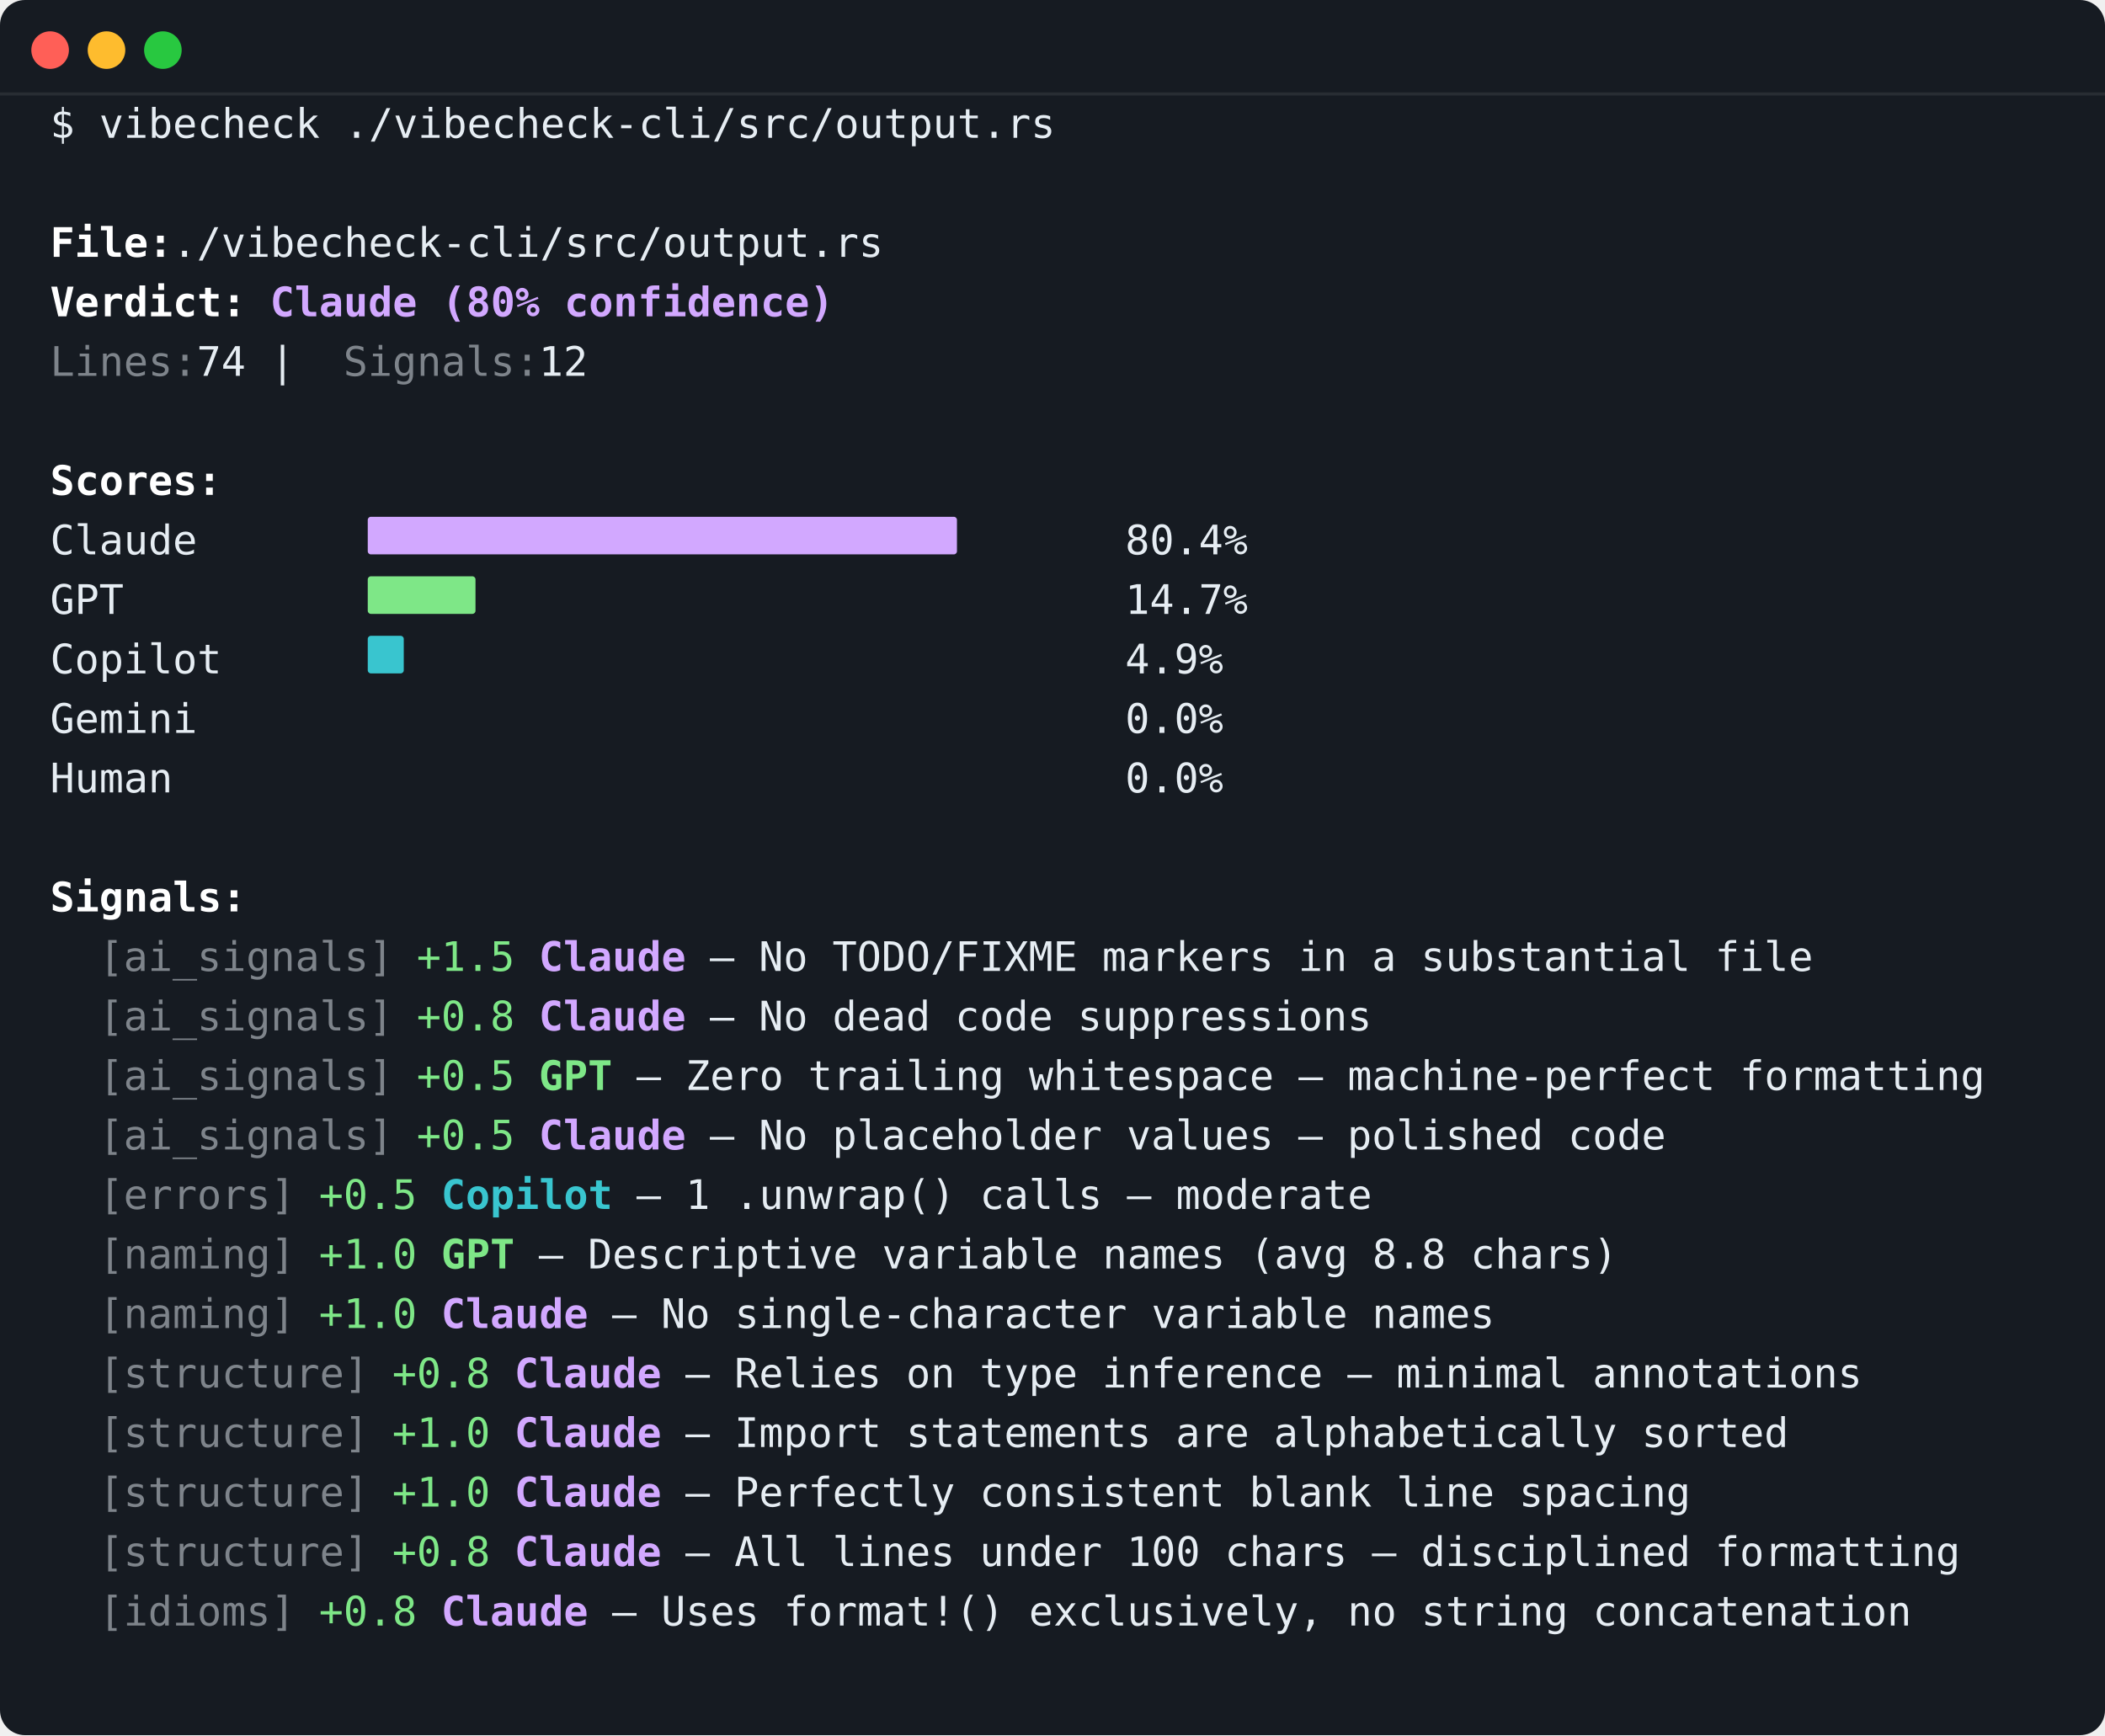
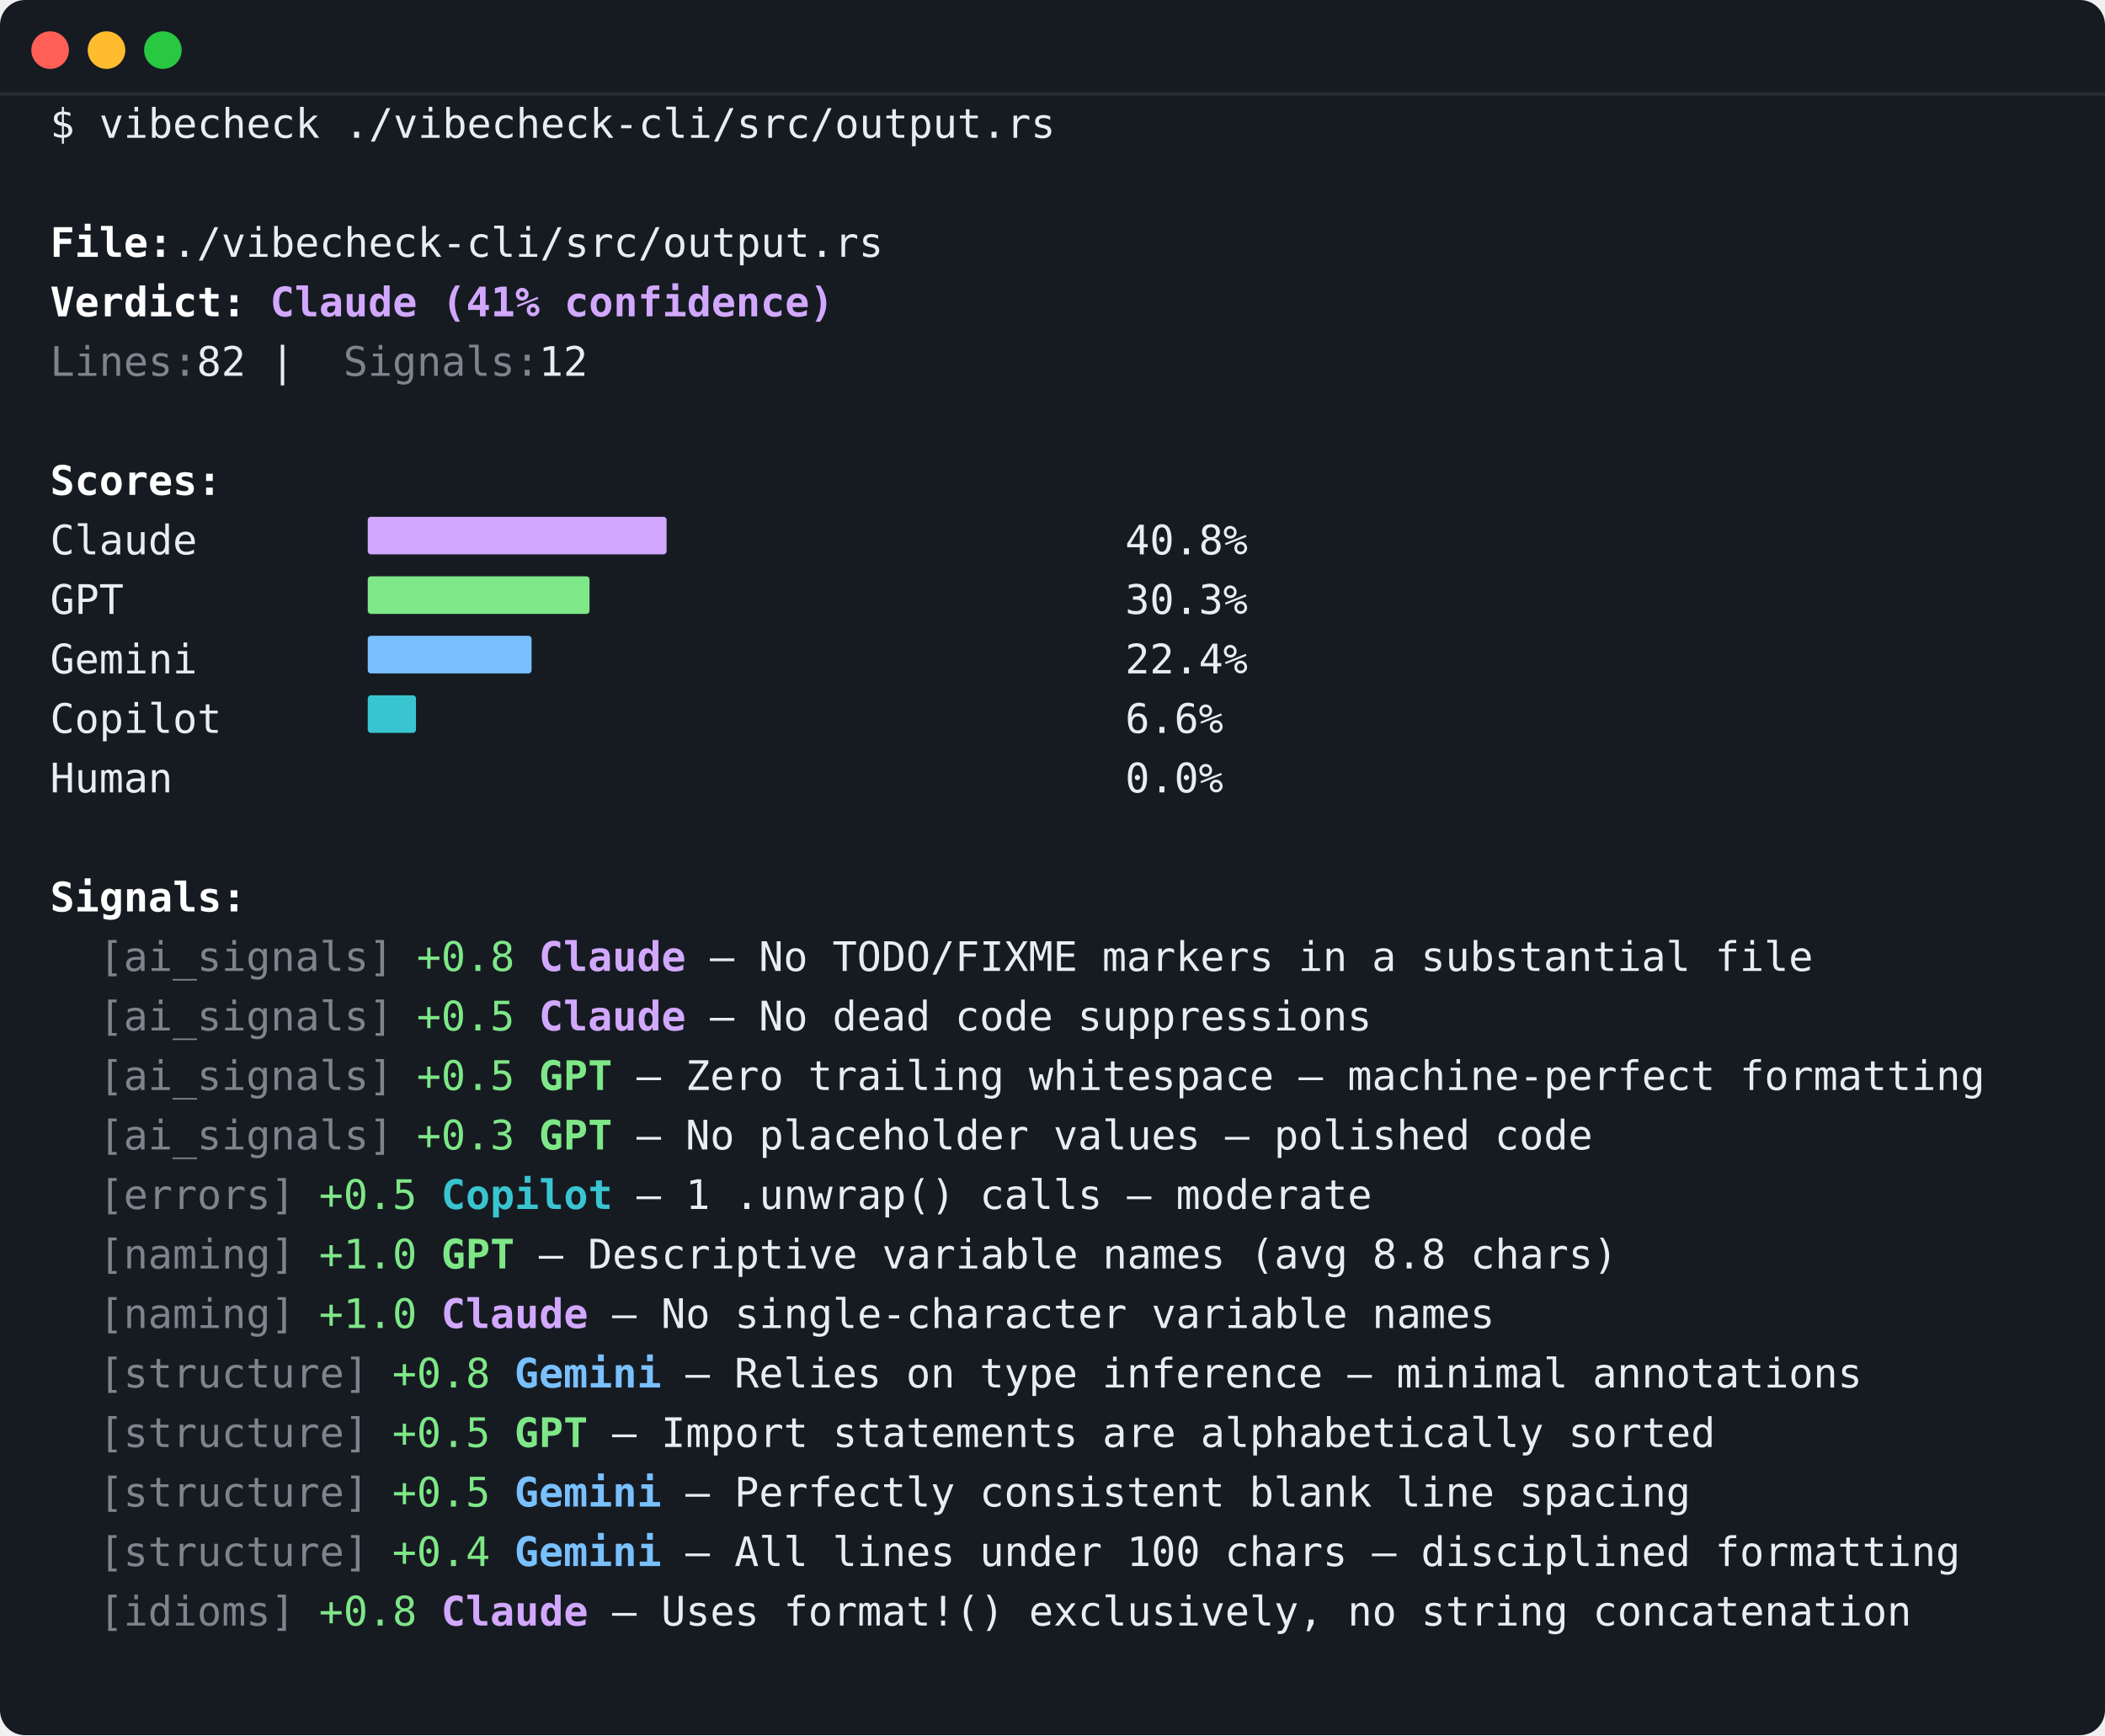
<svg xmlns="http://www.w3.org/2000/svg" viewBox="0 0 672 554" width="672" height="554">
  <rect width="672" height="554" fill="#161b22" rx="8" />
  <circle cx="16" cy="16" r="6" fill="#ff5f57" />
  <circle cx="34" cy="16" r="6" fill="#febc2e" />
  <circle cx="52" cy="16" r="6" fill="#28c840" />
  <line x1="0" y1="30" x2="672" y2="30" stroke="#ffffff" stroke-opacity="0.08" stroke-width="1" />
  <text x="16.0" y="44" font-family="ui-monospace,SFMono-Regular,'SF Mono',Menlo,Consolas,monospace" font-size="13px" fill="#e6edf3">$ vibecheck ./vibecheck-cli/src/output.rs</text>
  <text x="16.0" y="82" font-family="ui-monospace,SFMono-Regular,'SF Mono',Menlo,Consolas,monospace" font-size="13px" fill="#ffffff" font-weight="bold">File:</text>
  <text x="55.0" y="82" font-family="ui-monospace,SFMono-Regular,'SF Mono',Menlo,Consolas,monospace" font-size="13px" fill="#e6edf3"> ./vibecheck-cli/src/output.rs</text>
  <text x="16.0" y="101" font-family="ui-monospace,SFMono-Regular,'SF Mono',Menlo,Consolas,monospace" font-size="13px" fill="#ffffff" font-weight="bold">Verdict:</text>
-   <text x="86.2" y="101" font-family="ui-monospace,SFMono-Regular,'SF Mono',Menlo,Consolas,monospace" font-size="13px" fill="#d2a8ff" font-weight="bold">Claude (80% confidence)</text>
+   <text x="86.2" y="101" font-family="ui-monospace,SFMono-Regular,'SF Mono',Menlo,Consolas,monospace" font-size="13px" fill="#d2a8ff" font-weight="bold">Claude (41% confidence)</text>
  <text x="16.0" y="120" font-family="ui-monospace,SFMono-Regular,'SF Mono',Menlo,Consolas,monospace" font-size="13px" fill="#e6edf3" opacity="0.5">Lines:</text>
-   <text x="62.8" y="120" font-family="ui-monospace,SFMono-Regular,'SF Mono',Menlo,Consolas,monospace" font-size="13px" fill="#e6edf3"> 74 | </text>
+   <text x="62.8" y="120" font-family="ui-monospace,SFMono-Regular,'SF Mono',Menlo,Consolas,monospace" font-size="13px" fill="#e6edf3"> 82 | </text>
  <text x="109.6" y="120" font-family="ui-monospace,SFMono-Regular,'SF Mono',Menlo,Consolas,monospace" font-size="13px" fill="#e6edf3" opacity="0.5">Signals:</text>
  <text x="172.0" y="120" font-family="ui-monospace,SFMono-Regular,'SF Mono',Menlo,Consolas,monospace" font-size="13px" fill="#e6edf3"> 12</text>
  <text x="16.0" y="158" font-family="ui-monospace,SFMono-Regular,'SF Mono',Menlo,Consolas,monospace" font-size="13px" fill="#ffffff" font-weight="bold">Scores:</text>
  <text x="16.0" y="177" font-family="ui-monospace,SFMono-Regular,'SF Mono',Menlo,Consolas,monospace" font-size="13px" fill="#e6edf3">  Claude     </text>
-   <rect x="117.4" y="165.0" width="188.1" height="12" fill="#d2a8ff" rx="1" />
-   <text x="359.2" y="177" font-family="ui-monospace,SFMono-Regular,'SF Mono',Menlo,Consolas,monospace" font-size="13px" fill="#e6edf3">80.4%</text>
+   <rect x="117.4" y="165.0" width="95.4" height="12" fill="#d2a8ff" rx="1" />
+   <text x="359.2" y="177" font-family="ui-monospace,SFMono-Regular,'SF Mono',Menlo,Consolas,monospace" font-size="13px" fill="#e6edf3">40.8%</text>
  <text x="16.0" y="196" font-family="ui-monospace,SFMono-Regular,'SF Mono',Menlo,Consolas,monospace" font-size="13px" fill="#e6edf3">  GPT        </text>
-   <rect x="117.4" y="184.0" width="34.4" height="12" fill="#7ee787" rx="1" />
-   <text x="359.2" y="196" font-family="ui-monospace,SFMono-Regular,'SF Mono',Menlo,Consolas,monospace" font-size="13px" fill="#e6edf3">14.7%</text>
-   <text x="16.0" y="215" font-family="ui-monospace,SFMono-Regular,'SF Mono',Menlo,Consolas,monospace" font-size="13px" fill="#e6edf3">  Copilot    </text>
-   <rect x="117.4" y="203.0" width="11.5" height="12" fill="#39c5cf" rx="1" />
-   <text x="359.2" y="215" font-family="ui-monospace,SFMono-Regular,'SF Mono',Menlo,Consolas,monospace" font-size="13px" fill="#e6edf3">4.9%</text>
-   <text x="16.0" y="234" font-family="ui-monospace,SFMono-Regular,'SF Mono',Menlo,Consolas,monospace" font-size="13px" fill="#e6edf3">  Gemini     </text>
-   <text x="359.2" y="234" font-family="ui-monospace,SFMono-Regular,'SF Mono',Menlo,Consolas,monospace" font-size="13px" fill="#e6edf3">0.0%</text>
+   <rect x="117.4" y="184.0" width="70.8" height="12" fill="#7ee787" rx="1" />
+   <text x="359.2" y="196" font-family="ui-monospace,SFMono-Regular,'SF Mono',Menlo,Consolas,monospace" font-size="13px" fill="#e6edf3">30.3%</text>
+   <text x="16.0" y="215" font-family="ui-monospace,SFMono-Regular,'SF Mono',Menlo,Consolas,monospace" font-size="13px" fill="#e6edf3">  Gemini     </text>
+   <rect x="117.4" y="203.0" width="52.3" height="12" fill="#79c0ff" rx="1" />
+   <text x="359.2" y="215" font-family="ui-monospace,SFMono-Regular,'SF Mono',Menlo,Consolas,monospace" font-size="13px" fill="#e6edf3">22.4%</text>
+   <text x="16.0" y="234" font-family="ui-monospace,SFMono-Regular,'SF Mono',Menlo,Consolas,monospace" font-size="13px" fill="#e6edf3">  Copilot    </text>
+   <rect x="117.4" y="222.0" width="15.4" height="12" fill="#39c5cf" rx="1" />
+   <text x="359.2" y="234" font-family="ui-monospace,SFMono-Regular,'SF Mono',Menlo,Consolas,monospace" font-size="13px" fill="#e6edf3">6.6%</text>
  <text x="16.0" y="253" font-family="ui-monospace,SFMono-Regular,'SF Mono',Menlo,Consolas,monospace" font-size="13px" fill="#e6edf3">  Human      </text>
  <text x="359.2" y="253" font-family="ui-monospace,SFMono-Regular,'SF Mono',Menlo,Consolas,monospace" font-size="13px" fill="#e6edf3">0.0%</text>
  <text x="16.0" y="291" font-family="ui-monospace,SFMono-Regular,'SF Mono',Menlo,Consolas,monospace" font-size="13px" fill="#ffffff" font-weight="bold">Signals:</text>
  <text x="16.0" y="310" font-family="ui-monospace,SFMono-Regular,'SF Mono',Menlo,Consolas,monospace" font-size="13px" fill="#e6edf3">  </text>
  <text x="31.6" y="310" font-family="ui-monospace,SFMono-Regular,'SF Mono',Menlo,Consolas,monospace" font-size="13px" fill="#e6edf3" opacity="0.5">[ai_signals] </text>
-   <text x="133.0" y="310" font-family="ui-monospace,SFMono-Regular,'SF Mono',Menlo,Consolas,monospace" font-size="13px" fill="#7ee787">+1.5 </text>
+   <text x="133.0" y="310" font-family="ui-monospace,SFMono-Regular,'SF Mono',Menlo,Consolas,monospace" font-size="13px" fill="#7ee787">+0.8 </text>
  <text x="172.0" y="310" font-family="ui-monospace,SFMono-Regular,'SF Mono',Menlo,Consolas,monospace" font-size="13px" fill="#d2a8ff" font-weight="bold">Claude </text>
  <text x="226.6" y="310" font-family="ui-monospace,SFMono-Regular,'SF Mono',Menlo,Consolas,monospace" font-size="13px" fill="#e6edf3">— No TODO/FIXME markers in a substantial file</text>
  <text x="16.0" y="329" font-family="ui-monospace,SFMono-Regular,'SF Mono',Menlo,Consolas,monospace" font-size="13px" fill="#e6edf3">  </text>
  <text x="31.6" y="329" font-family="ui-monospace,SFMono-Regular,'SF Mono',Menlo,Consolas,monospace" font-size="13px" fill="#e6edf3" opacity="0.5">[ai_signals] </text>
-   <text x="133.0" y="329" font-family="ui-monospace,SFMono-Regular,'SF Mono',Menlo,Consolas,monospace" font-size="13px" fill="#7ee787">+0.8 </text>
+   <text x="133.0" y="329" font-family="ui-monospace,SFMono-Regular,'SF Mono',Menlo,Consolas,monospace" font-size="13px" fill="#7ee787">+0.5 </text>
  <text x="172.0" y="329" font-family="ui-monospace,SFMono-Regular,'SF Mono',Menlo,Consolas,monospace" font-size="13px" fill="#d2a8ff" font-weight="bold">Claude </text>
  <text x="226.6" y="329" font-family="ui-monospace,SFMono-Regular,'SF Mono',Menlo,Consolas,monospace" font-size="13px" fill="#e6edf3">— No dead code suppressions</text>
  <text x="16.0" y="348" font-family="ui-monospace,SFMono-Regular,'SF Mono',Menlo,Consolas,monospace" font-size="13px" fill="#e6edf3">  </text>
  <text x="31.6" y="348" font-family="ui-monospace,SFMono-Regular,'SF Mono',Menlo,Consolas,monospace" font-size="13px" fill="#e6edf3" opacity="0.5">[ai_signals] </text>
  <text x="133.0" y="348" font-family="ui-monospace,SFMono-Regular,'SF Mono',Menlo,Consolas,monospace" font-size="13px" fill="#7ee787">+0.5 </text>
  <text x="172.0" y="348" font-family="ui-monospace,SFMono-Regular,'SF Mono',Menlo,Consolas,monospace" font-size="13px" fill="#7ee787" font-weight="bold">GPT </text>
  <text x="203.2" y="348" font-family="ui-monospace,SFMono-Regular,'SF Mono',Menlo,Consolas,monospace" font-size="13px" fill="#e6edf3">— Zero trailing whitespace — machine-perfect formatting</text>
  <text x="16.0" y="367" font-family="ui-monospace,SFMono-Regular,'SF Mono',Menlo,Consolas,monospace" font-size="13px" fill="#e6edf3">  </text>
  <text x="31.6" y="367" font-family="ui-monospace,SFMono-Regular,'SF Mono',Menlo,Consolas,monospace" font-size="13px" fill="#e6edf3" opacity="0.5">[ai_signals] </text>
-   <text x="133.0" y="367" font-family="ui-monospace,SFMono-Regular,'SF Mono',Menlo,Consolas,monospace" font-size="13px" fill="#7ee787">+0.5 </text>
-   <text x="172.0" y="367" font-family="ui-monospace,SFMono-Regular,'SF Mono',Menlo,Consolas,monospace" font-size="13px" fill="#d2a8ff" font-weight="bold">Claude </text>
-   <text x="226.6" y="367" font-family="ui-monospace,SFMono-Regular,'SF Mono',Menlo,Consolas,monospace" font-size="13px" fill="#e6edf3">— No placeholder values — polished code</text>
+   <text x="133.0" y="367" font-family="ui-monospace,SFMono-Regular,'SF Mono',Menlo,Consolas,monospace" font-size="13px" fill="#7ee787">+0.3 </text>
+   <text x="172.0" y="367" font-family="ui-monospace,SFMono-Regular,'SF Mono',Menlo,Consolas,monospace" font-size="13px" fill="#7ee787" font-weight="bold">GPT </text>
+   <text x="203.2" y="367" font-family="ui-monospace,SFMono-Regular,'SF Mono',Menlo,Consolas,monospace" font-size="13px" fill="#e6edf3">— No placeholder values — polished code</text>
  <text x="16.0" y="386" font-family="ui-monospace,SFMono-Regular,'SF Mono',Menlo,Consolas,monospace" font-size="13px" fill="#e6edf3">  </text>
  <text x="31.6" y="386" font-family="ui-monospace,SFMono-Regular,'SF Mono',Menlo,Consolas,monospace" font-size="13px" fill="#e6edf3" opacity="0.5">[errors] </text>
  <text x="101.8" y="386" font-family="ui-monospace,SFMono-Regular,'SF Mono',Menlo,Consolas,monospace" font-size="13px" fill="#7ee787">+0.5 </text>
  <text x="140.8" y="386" font-family="ui-monospace,SFMono-Regular,'SF Mono',Menlo,Consolas,monospace" font-size="13px" fill="#39c5cf" font-weight="bold">Copilot </text>
  <text x="203.2" y="386" font-family="ui-monospace,SFMono-Regular,'SF Mono',Menlo,Consolas,monospace" font-size="13px" fill="#e6edf3">— 1 .unwrap() calls — moderate</text>
  <text x="16.0" y="405" font-family="ui-monospace,SFMono-Regular,'SF Mono',Menlo,Consolas,monospace" font-size="13px" fill="#e6edf3">  </text>
  <text x="31.6" y="405" font-family="ui-monospace,SFMono-Regular,'SF Mono',Menlo,Consolas,monospace" font-size="13px" fill="#e6edf3" opacity="0.5">[naming] </text>
  <text x="101.8" y="405" font-family="ui-monospace,SFMono-Regular,'SF Mono',Menlo,Consolas,monospace" font-size="13px" fill="#7ee787">+1.0 </text>
  <text x="140.8" y="405" font-family="ui-monospace,SFMono-Regular,'SF Mono',Menlo,Consolas,monospace" font-size="13px" fill="#7ee787" font-weight="bold">GPT </text>
  <text x="172.0" y="405" font-family="ui-monospace,SFMono-Regular,'SF Mono',Menlo,Consolas,monospace" font-size="13px" fill="#e6edf3">— Descriptive variable names (avg 8.8 chars)</text>
  <text x="16.0" y="424" font-family="ui-monospace,SFMono-Regular,'SF Mono',Menlo,Consolas,monospace" font-size="13px" fill="#e6edf3">  </text>
  <text x="31.6" y="424" font-family="ui-monospace,SFMono-Regular,'SF Mono',Menlo,Consolas,monospace" font-size="13px" fill="#e6edf3" opacity="0.5">[naming] </text>
  <text x="101.8" y="424" font-family="ui-monospace,SFMono-Regular,'SF Mono',Menlo,Consolas,monospace" font-size="13px" fill="#7ee787">+1.0 </text>
  <text x="140.8" y="424" font-family="ui-monospace,SFMono-Regular,'SF Mono',Menlo,Consolas,monospace" font-size="13px" fill="#d2a8ff" font-weight="bold">Claude </text>
  <text x="195.4" y="424" font-family="ui-monospace,SFMono-Regular,'SF Mono',Menlo,Consolas,monospace" font-size="13px" fill="#e6edf3">— No single-character variable names</text>
  <text x="16.0" y="443" font-family="ui-monospace,SFMono-Regular,'SF Mono',Menlo,Consolas,monospace" font-size="13px" fill="#e6edf3">  </text>
  <text x="31.6" y="443" font-family="ui-monospace,SFMono-Regular,'SF Mono',Menlo,Consolas,monospace" font-size="13px" fill="#e6edf3" opacity="0.5">[structure] </text>
  <text x="125.2" y="443" font-family="ui-monospace,SFMono-Regular,'SF Mono',Menlo,Consolas,monospace" font-size="13px" fill="#7ee787">+0.8 </text>
-   <text x="164.2" y="443" font-family="ui-monospace,SFMono-Regular,'SF Mono',Menlo,Consolas,monospace" font-size="13px" fill="#d2a8ff" font-weight="bold">Claude </text>
+   <text x="164.2" y="443" font-family="ui-monospace,SFMono-Regular,'SF Mono',Menlo,Consolas,monospace" font-size="13px" fill="#79c0ff" font-weight="bold">Gemini </text>
  <text x="218.8" y="443" font-family="ui-monospace,SFMono-Regular,'SF Mono',Menlo,Consolas,monospace" font-size="13px" fill="#e6edf3">— Relies on type inference — minimal annotations</text>
  <text x="16.0" y="462" font-family="ui-monospace,SFMono-Regular,'SF Mono',Menlo,Consolas,monospace" font-size="13px" fill="#e6edf3">  </text>
  <text x="31.6" y="462" font-family="ui-monospace,SFMono-Regular,'SF Mono',Menlo,Consolas,monospace" font-size="13px" fill="#e6edf3" opacity="0.5">[structure] </text>
-   <text x="125.2" y="462" font-family="ui-monospace,SFMono-Regular,'SF Mono',Menlo,Consolas,monospace" font-size="13px" fill="#7ee787">+1.0 </text>
-   <text x="164.2" y="462" font-family="ui-monospace,SFMono-Regular,'SF Mono',Menlo,Consolas,monospace" font-size="13px" fill="#d2a8ff" font-weight="bold">Claude </text>
-   <text x="218.8" y="462" font-family="ui-monospace,SFMono-Regular,'SF Mono',Menlo,Consolas,monospace" font-size="13px" fill="#e6edf3">— Import statements are alphabetically sorted</text>
+   <text x="125.2" y="462" font-family="ui-monospace,SFMono-Regular,'SF Mono',Menlo,Consolas,monospace" font-size="13px" fill="#7ee787">+0.5 </text>
+   <text x="164.2" y="462" font-family="ui-monospace,SFMono-Regular,'SF Mono',Menlo,Consolas,monospace" font-size="13px" fill="#7ee787" font-weight="bold">GPT </text>
+   <text x="195.4" y="462" font-family="ui-monospace,SFMono-Regular,'SF Mono',Menlo,Consolas,monospace" font-size="13px" fill="#e6edf3">— Import statements are alphabetically sorted</text>
  <text x="16.0" y="481" font-family="ui-monospace,SFMono-Regular,'SF Mono',Menlo,Consolas,monospace" font-size="13px" fill="#e6edf3">  </text>
  <text x="31.6" y="481" font-family="ui-monospace,SFMono-Regular,'SF Mono',Menlo,Consolas,monospace" font-size="13px" fill="#e6edf3" opacity="0.5">[structure] </text>
-   <text x="125.2" y="481" font-family="ui-monospace,SFMono-Regular,'SF Mono',Menlo,Consolas,monospace" font-size="13px" fill="#7ee787">+1.0 </text>
-   <text x="164.2" y="481" font-family="ui-monospace,SFMono-Regular,'SF Mono',Menlo,Consolas,monospace" font-size="13px" fill="#d2a8ff" font-weight="bold">Claude </text>
+   <text x="125.2" y="481" font-family="ui-monospace,SFMono-Regular,'SF Mono',Menlo,Consolas,monospace" font-size="13px" fill="#7ee787">+0.5 </text>
+   <text x="164.2" y="481" font-family="ui-monospace,SFMono-Regular,'SF Mono',Menlo,Consolas,monospace" font-size="13px" fill="#79c0ff" font-weight="bold">Gemini </text>
  <text x="218.8" y="481" font-family="ui-monospace,SFMono-Regular,'SF Mono',Menlo,Consolas,monospace" font-size="13px" fill="#e6edf3">— Perfectly consistent blank line spacing</text>
  <text x="16.0" y="500" font-family="ui-monospace,SFMono-Regular,'SF Mono',Menlo,Consolas,monospace" font-size="13px" fill="#e6edf3">  </text>
  <text x="31.6" y="500" font-family="ui-monospace,SFMono-Regular,'SF Mono',Menlo,Consolas,monospace" font-size="13px" fill="#e6edf3" opacity="0.5">[structure] </text>
-   <text x="125.2" y="500" font-family="ui-monospace,SFMono-Regular,'SF Mono',Menlo,Consolas,monospace" font-size="13px" fill="#7ee787">+0.8 </text>
-   <text x="164.2" y="500" font-family="ui-monospace,SFMono-Regular,'SF Mono',Menlo,Consolas,monospace" font-size="13px" fill="#d2a8ff" font-weight="bold">Claude </text>
+   <text x="125.2" y="500" font-family="ui-monospace,SFMono-Regular,'SF Mono',Menlo,Consolas,monospace" font-size="13px" fill="#7ee787">+0.4 </text>
+   <text x="164.2" y="500" font-family="ui-monospace,SFMono-Regular,'SF Mono',Menlo,Consolas,monospace" font-size="13px" fill="#79c0ff" font-weight="bold">Gemini </text>
  <text x="218.8" y="500" font-family="ui-monospace,SFMono-Regular,'SF Mono',Menlo,Consolas,monospace" font-size="13px" fill="#e6edf3">— All lines under 100 chars — disciplined formatting</text>
  <text x="16.0" y="519" font-family="ui-monospace,SFMono-Regular,'SF Mono',Menlo,Consolas,monospace" font-size="13px" fill="#e6edf3">  </text>
  <text x="31.6" y="519" font-family="ui-monospace,SFMono-Regular,'SF Mono',Menlo,Consolas,monospace" font-size="13px" fill="#e6edf3" opacity="0.5">[idioms] </text>
  <text x="101.8" y="519" font-family="ui-monospace,SFMono-Regular,'SF Mono',Menlo,Consolas,monospace" font-size="13px" fill="#7ee787">+0.8 </text>
  <text x="140.8" y="519" font-family="ui-monospace,SFMono-Regular,'SF Mono',Menlo,Consolas,monospace" font-size="13px" fill="#d2a8ff" font-weight="bold">Claude </text>
  <text x="195.4" y="519" font-family="ui-monospace,SFMono-Regular,'SF Mono',Menlo,Consolas,monospace" font-size="13px" fill="#e6edf3">— Uses format!() exclusively, no string concatenation</text>
</svg>
